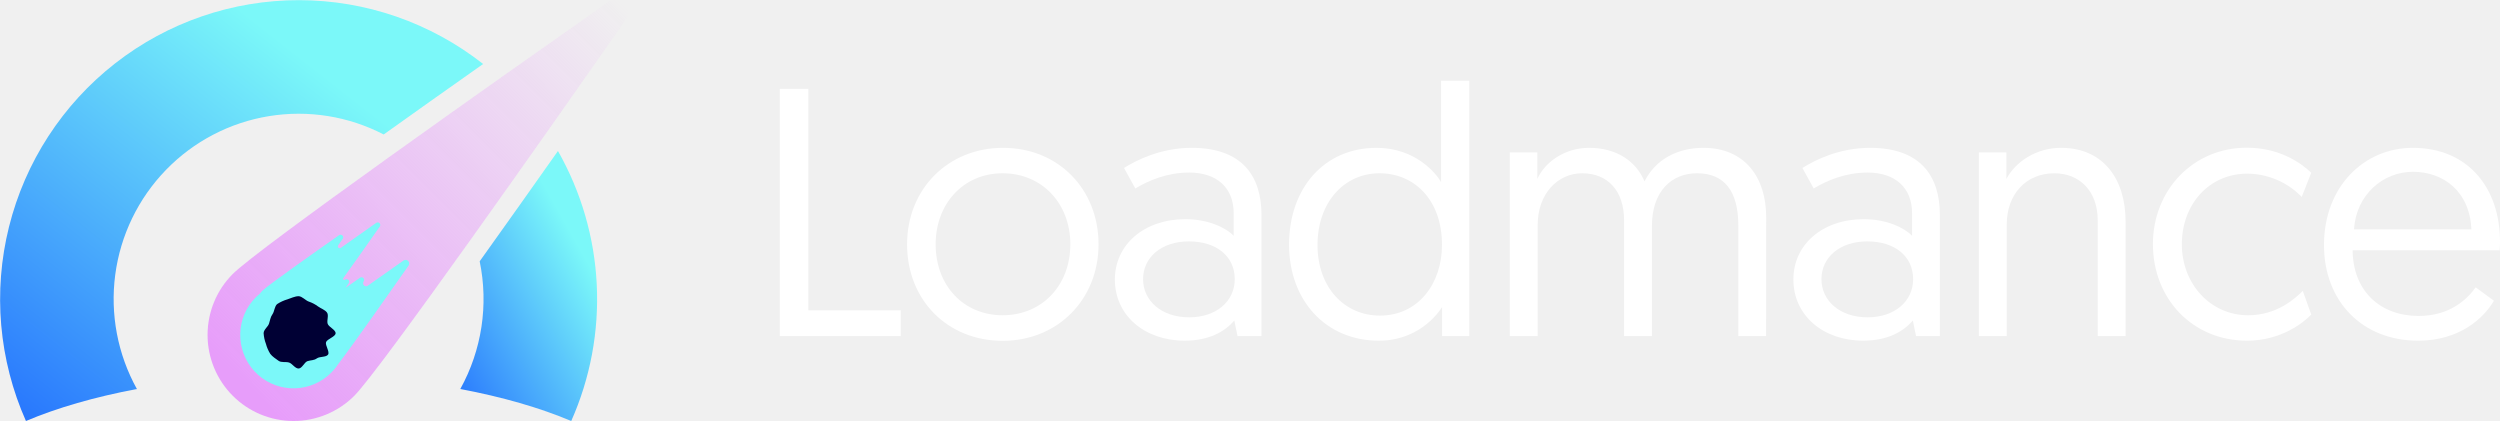
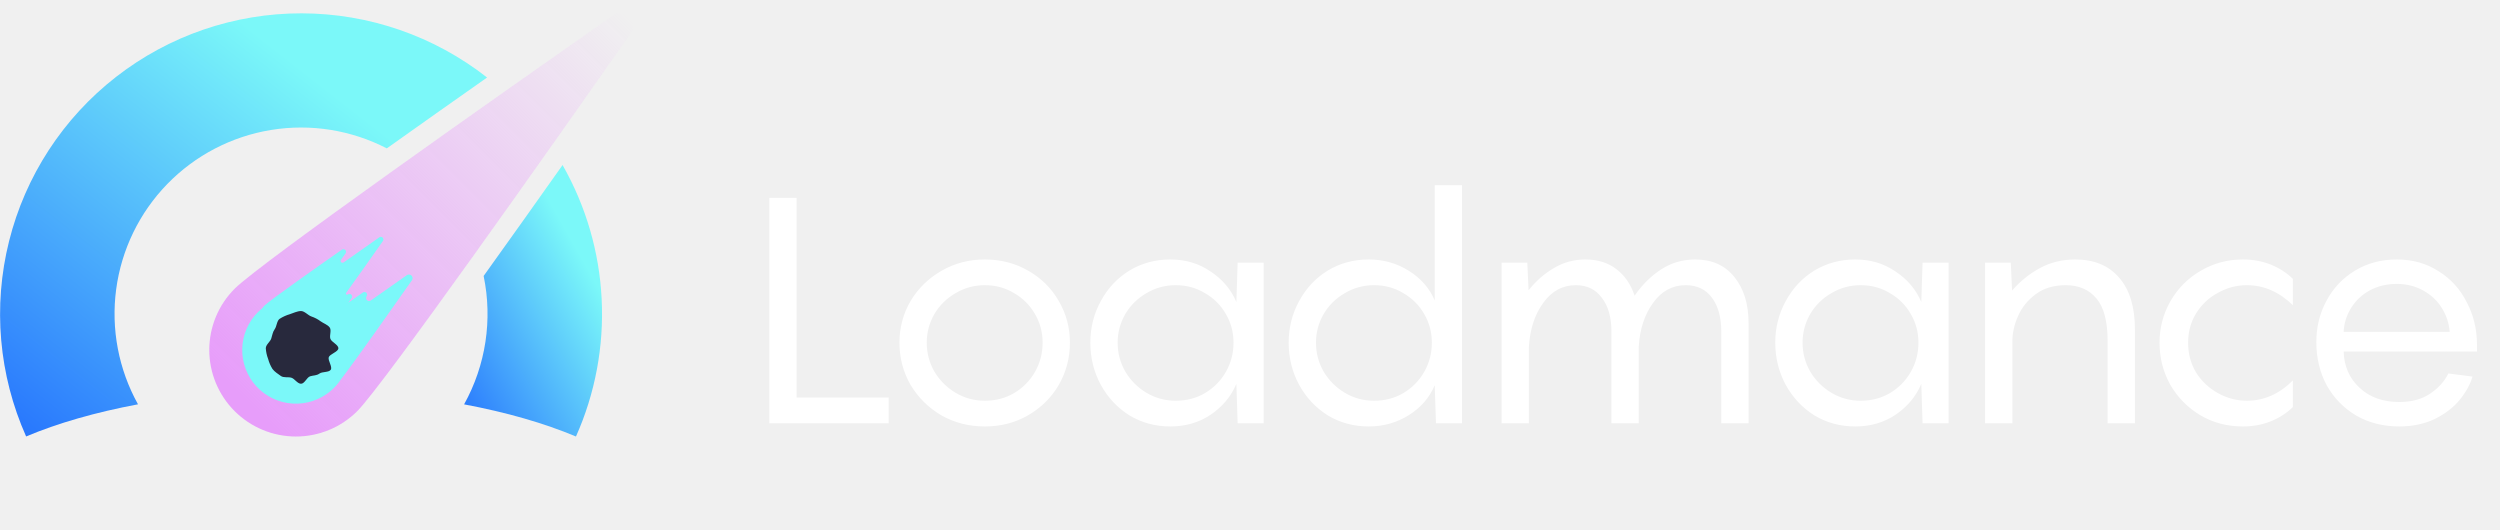
- <svg xmlns="http://www.w3.org/2000/svg" width="867" height="146" viewBox="0 0 867 146" fill="none">
-   <g clip-path="url(#clip0)">
-     <path d="M270.43 30.815H280.337V107.615H312.374V116.552H270.43V30.815Z" fill="#ffffff" />
-     <path d="M347.838 51.269C367.036 51.269 380.975 65.6 380.975 84.732C380.975 103.864 366.788 118.196 347.717 118.196C328.646 118.196 314.574 104.112 314.574 84.732C314.574 65.479 328.882 51.269 347.838 51.269ZM347.717 109.328C361.408 109.328 371.195 98.943 371.195 84.709C371.195 70.62 361.403 60.09 347.717 60.09C334.031 60.09 324.481 70.747 324.481 84.709C324.481 99.041 334.141 109.328 347.717 109.328Z" fill="#ffffff" />
-     <path d="M411.094 76.009C419.158 76.009 425.28 79.072 427.843 81.778V73.932C427.843 64.989 421.853 59.842 412.436 59.842C404.614 59.842 398.255 62.658 393.727 65.358L389.816 58.25C394.096 55.555 402.534 51.269 413.294 51.269C430.66 51.269 437.486 60.944 437.486 74.543V116.552H429.168L428.068 111.163C424.768 114.959 419.388 118.144 410.829 118.144C396.884 118.144 386.637 109.328 386.637 96.958C386.637 84.83 396.786 76.009 411.094 76.009ZM412.436 110.049C421.732 110.049 428.212 104.539 428.212 96.82C428.212 88.863 421.876 83.717 412.315 83.717C402.655 83.717 396.417 89.348 396.417 96.82C396.417 104.182 402.655 110.049 412.436 110.049Z" fill="#ffffff" />
-     <path d="M509.537 116.552H500.12V106.513C497.713 110.139 494.438 113.103 490.593 115.134C486.749 117.166 482.457 118.201 478.111 118.144C459.886 118.144 447.047 104.297 447.047 84.831C447.047 65.214 459.276 51.269 477.373 51.269C490.581 51.269 497.919 59.842 499.751 63.148V28H509.543L509.537 116.552ZM478.433 60.091C465.963 60.091 456.914 70.378 456.914 84.952C456.914 99.774 466.332 109.45 478.56 109.45C491.889 109.45 500.079 98.303 500.079 84.952C500.102 69.155 490.322 60.091 478.433 60.091Z" fill="#ffffff" />
-     <path d="M612.48 116.552H602.849V78.218C602.849 66.212 597.959 60.09 588.541 60.09C579.613 60.09 572.892 66.437 572.892 78.34V116.552H563.232V76.378C563.232 66.212 557.605 60.09 548.677 60.09C540.238 60.09 533.269 67.193 533.269 77.976V116.557H523.609V52.861H533.148V62.046C535.596 56.536 542.318 51.269 551.125 51.269C560.663 51.269 567.385 55.925 570.323 62.906C574.113 55.313 581.693 51.269 590.742 51.269C604.928 51.269 612.508 61.313 612.508 75.276L612.48 116.552Z" fill="#ffffff" />
-     <path d="M646.354 76.009C654.418 76.009 660.541 79.072 663.104 81.778V73.932C663.104 64.989 657.114 59.842 647.702 59.842C639.874 59.842 633.515 62.658 628.988 65.358L625.077 58.25C629.356 55.555 637.795 51.269 648.554 51.269C665.92 51.269 672.746 60.944 672.746 74.543V116.552H664.48L663.38 111.163C660.08 114.959 654.7 118.144 646.141 118.144C632.196 118.144 621.949 109.328 621.949 96.958C621.897 84.83 632.046 76.009 646.354 76.009ZM647.702 110.049C656.993 110.049 663.472 104.539 663.472 96.82C663.472 88.863 657.136 83.717 647.575 83.717C637.916 83.717 631.678 89.348 631.678 96.82C631.678 104.182 637.916 110.049 647.702 110.049Z" fill="#ffffff" />
-     <path d="M737.148 76.747V116.557H727.488V76.384C727.488 66.218 721.152 60.096 712.449 60.096C702.657 60.096 695.941 67.32 695.941 77.855V116.557H686.282V52.861H695.814V62.046C698.873 56.277 705.963 51.269 714.77 51.269C729.568 51.269 737.148 62.294 737.148 76.747Z" fill="#ffffff" />
-     <path d="M798.238 68.295C795.789 65.768 792.864 63.752 789.631 62.366C786.399 60.979 782.924 60.249 779.409 60.218C766.08 60.218 756.662 70.874 756.662 84.715C756.662 98.43 766.57 109.334 779.65 109.334C789.678 109.334 796.038 103.455 798.606 100.882L801.538 109.086C798.975 111.786 791.17 118.15 779.288 118.15C760.332 118.15 746.634 103.576 746.634 84.686C746.634 65.797 760.7 51.223 779.161 51.223C790.779 51.223 798.238 56.733 801.538 59.917L798.238 68.295Z" fill="#ffffff" />
-     <path d="M836.795 51.269C855.503 51.269 867 64.741 867 83.85C867 84.219 867 85.58 866.873 86.792H815.886C816.007 100.997 825.546 109.57 838.753 109.57C849.513 109.57 855.503 103.939 858.562 99.653L864.898 104.303C861.35 110.309 853.038 118.15 838.604 118.15C819.285 118.15 805.956 104.557 805.956 84.957C805.979 64.619 819.918 51.269 836.795 51.269ZM857.093 79.54C856.482 66.31 847.301 59.577 836.795 59.577C826.427 59.577 817.107 67.539 816.376 79.54H857.093Z" fill="#ffffff" />
-     <path d="M166.354 90.618C169.483 105.712 167.098 121.43 159.632 134.911C174.251 137.652 187.28 141.437 198.108 146C204.723 131.124 207.753 114.898 206.952 98.632C206.152 82.367 201.544 66.518 193.5 52.365C184.1 65.693 174.85 78.75 166.354 90.618Z" fill="url(#paint0_linear)" />
-     <path d="M210.711 0.848C214.777 -2.037 219.742 2.965 216.891 7.045C189.508 46.209 131.713 128.408 122.883 137.253C120.114 140.027 116.828 142.227 113.21 143.728C109.593 145.229 105.716 146.002 101.801 146.002C93.893 146.002 86.309 142.856 80.717 137.256C75.125 131.655 71.984 124.059 71.983 116.138C71.982 108.218 75.123 100.621 80.714 95.019C89.544 86.169 171.606 28.282 210.711 0.848Z" fill="url(#paint1_linear)" />
-     <path d="M130.532 77.249C127.323 79.5 122.698 82.754 118.194 85.962C118.069 86.052 117.917 86.095 117.763 86.083C117.61 86.07 117.466 86.003 117.358 85.894C117.249 85.785 117.183 85.64 117.172 85.486C117.16 85.333 117.204 85.18 117.295 85.056L118.856 82.829C118.979 82.653 119.036 82.44 119.017 82.227C118.998 82.013 118.905 81.814 118.754 81.662C118.603 81.511 118.403 81.418 118.19 81.399C117.977 81.38 117.764 81.437 117.589 81.559C109.577 87.179 92.775 99.036 90.967 100.847C90.698 101.113 90.457 101.405 90.247 101.718C89.732 102.134 89.237 102.578 88.761 103.051C85.377 106.42 83.426 110.97 83.316 115.747C83.207 120.524 84.946 125.159 88.171 128.681C91.395 132.202 95.855 134.338 100.616 134.64C105.377 134.942 110.07 133.387 113.713 130.301C115.092 129.134 116.297 127.774 117.29 126.262C122.687 119.195 135.22 101.361 141.723 92.06C141.876 91.816 141.942 91.527 141.908 91.241C141.875 90.955 141.745 90.689 141.54 90.487C141.335 90.285 141.067 90.159 140.781 90.13C140.495 90.102 140.207 90.172 139.966 90.329C136.631 92.637 132.202 95.781 127.565 99.07C127.366 99.216 127.121 99.287 126.874 99.268C126.628 99.249 126.396 99.143 126.221 98.968C126.046 98.793 125.939 98.562 125.919 98.315C125.9 98.068 125.969 97.822 126.114 97.622V97.582C126.236 97.406 126.293 97.193 126.274 96.98C126.255 96.766 126.162 96.567 126.011 96.415C125.86 96.264 125.661 96.17 125.448 96.152C125.235 96.133 125.022 96.19 124.847 96.312L119.818 99.849L120.936 98.251C121.058 98.075 121.115 97.862 121.096 97.649C121.077 97.436 120.984 97.236 120.833 97.084C120.682 96.933 120.482 96.84 120.269 96.821C120.057 96.802 119.844 96.859 119.668 96.982C119.592 97.058 119.488 97.101 119.38 97.101C119.272 97.101 119.169 97.058 119.092 96.982C119.016 96.905 118.973 96.801 118.973 96.693C118.973 96.585 119.016 96.481 119.092 96.405C123.332 90.514 128.562 83.065 131.764 78.49C131.864 78.317 131.905 78.117 131.879 77.919C131.854 77.721 131.764 77.537 131.624 77.396C131.483 77.254 131.3 77.163 131.102 77.137C130.905 77.111 130.704 77.15 130.532 77.249Z" fill="#7BF8F9" />
-     <path d="M116.386 115.559C116.386 116.794 113.437 117.544 113.074 118.657C112.711 119.771 114.456 122.027 113.754 122.99C113.051 123.954 110.874 123.567 109.877 124.294C108.881 125.021 107.832 124.871 106.68 125.229C105.528 125.587 104.774 127.802 103.541 127.802C102.309 127.802 101.352 126.071 100.241 125.725C99.129 125.379 97.562 125.823 96.601 125.119C95.639 124.415 94.429 123.671 93.721 122.702C93.053 121.629 92.548 120.462 92.223 119.24C91.775 118.062 91.505 116.823 91.422 115.565C91.422 114.324 92.931 113.344 93.294 112.23C93.657 111.116 93.795 109.922 94.492 108.982C95.189 108.041 95.207 106.097 96.174 105.416C97.272 104.711 98.465 104.167 99.717 103.801C100.834 103.437 102.297 102.722 103.535 102.722C104.774 102.722 105.978 104.228 107.095 104.591C108.238 104.977 109.313 105.542 110.28 106.264C111.248 106.968 112.688 107.418 113.397 108.387C114.105 109.357 113.258 111.116 113.633 112.276C114.007 113.436 116.386 114.319 116.386 115.559Z" fill="#000034" />
-     <path d="M133.044 46.649C144.045 38.796 155.841 30.442 167.546 22.191C149.352 7.887 126.902 0.094 103.773 0.056C80.644 0.017 58.168 7.735 39.927 21.98C21.686 36.224 8.73 56.175 3.125 78.651C-2.481 101.128 -0.413 124.838 8.997 146.001C19.808 141.432 32.855 137.653 47.479 134.912C40.789 122.845 38.156 108.94 39.968 95.257C41.781 81.573 47.944 68.838 57.544 58.936C67.145 49.034 79.673 42.491 93.275 40.276C106.877 38.061 120.829 40.291 133.066 46.637L133.044 46.649Z" fill="url(#paint2_linear)" />
-   </g>
+ <svg xmlns="http://www.w3.org/2000/svg" width="189" height="40" viewBox="0 0 189 40" fill="none">
+   <path d="M36.563 20.862C37.251 24.17 36.727 27.615 35.086 30.57C38.299 31.17 41.163 32 43.543 33C44.997 29.74 45.663 26.183 45.486 22.618C45.311 19.053 44.298 15.579 42.53 12.477C40.464 15.399 38.431 18.26 36.563 20.862Z" fill="url(#paint0_linear_3277_11520)" />
+   <path d="M46.312 1.186C47.206 0.554 48.297 1.65 47.671 2.544C41.652 11.128 28.949 29.145 27.009 31.083C26.4 31.691 25.678 32.173 24.883 32.502C24.088 32.831 23.235 33.001 22.375 33.001C20.637 33.001 18.97 32.311 17.741 31.084C16.512 29.856 15.821 28.191 15.821 26.455C15.821 24.719 16.512 23.054 17.74 21.826C19.681 19.887 37.718 7.199 46.312 1.186Z" fill="url(#paint1_linear_3277_11520)" />
+   <path d="M28.69 17.931C27.985 18.424 26.968 19.138 25.978 19.841C25.951 19.861 25.917 19.87 25.884 19.867C25.85 19.864 25.818 19.85 25.794 19.826C25.771 19.802 25.756 19.77 25.754 19.737C25.751 19.703 25.761 19.669 25.781 19.642L26.124 19.154C26.151 19.116 26.163 19.069 26.159 19.022C26.155 18.975 26.135 18.932 26.101 18.898C26.068 18.865 26.024 18.845 25.977 18.841C25.931 18.837 25.884 18.849 25.845 18.876C24.084 20.108 20.392 22.706 19.994 23.103C19.935 23.162 19.882 23.226 19.836 23.294C19.723 23.385 19.614 23.483 19.509 23.586C18.766 24.325 18.337 25.322 18.313 26.369C18.288 27.416 18.671 28.432 19.38 29.204C20.088 29.976 21.069 30.444 22.115 30.51C23.161 30.576 24.193 30.235 24.993 29.559C25.297 29.303 25.561 29.005 25.78 28.674C26.966 27.125 29.721 23.216 31.15 21.177C31.183 21.124 31.198 21.061 31.191 20.998C31.183 20.935 31.155 20.877 31.11 20.833C31.064 20.788 31.006 20.761 30.943 20.754C30.88 20.748 30.817 20.764 30.764 20.798C30.031 21.304 29.057 21.993 28.038 22.714C27.994 22.746 27.94 22.761 27.886 22.757C27.832 22.753 27.781 22.73 27.743 22.692C27.704 22.653 27.681 22.602 27.676 22.548C27.672 22.494 27.687 22.44 27.719 22.396V22.388C27.746 22.349 27.759 22.302 27.754 22.256C27.75 22.209 27.73 22.165 27.697 22.132C27.663 22.099 27.619 22.078 27.573 22.074C27.526 22.07 27.479 22.082 27.441 22.109L26.335 22.884L26.581 22.534C26.608 22.496 26.62 22.449 26.616 22.402C26.612 22.356 26.592 22.312 26.558 22.279C26.525 22.245 26.481 22.225 26.434 22.221C26.388 22.217 26.341 22.229 26.302 22.256V22.256C26.286 22.273 26.263 22.282 26.239 22.282C26.215 22.282 26.193 22.273 26.176 22.256C26.159 22.239 26.15 22.216 26.15 22.193C26.15 22.169 26.159 22.146 26.176 22.13C27.108 20.838 28.257 19.206 28.961 18.203C28.983 18.165 28.992 18.121 28.986 18.078C28.981 18.035 28.961 17.994 28.93 17.963C28.899 17.932 28.859 17.912 28.816 17.907C28.772 17.901 28.728 17.909 28.69 17.931V17.931Z" fill="#7BF8F9" />
+   <path d="M25.581 26.328C25.581 26.599 24.932 26.763 24.853 27.007C24.773 27.251 25.156 27.745 25.002 27.957C24.848 28.168 24.369 28.083 24.15 28.242C23.931 28.402 23.701 28.369 23.447 28.447C23.194 28.526 23.028 29.011 22.757 29.011C22.486 29.011 22.276 28.632 22.032 28.556C21.788 28.48 21.443 28.578 21.232 28.423C21.02 28.269 20.755 28.106 20.599 27.893C20.452 27.658 20.341 27.402 20.27 27.135C20.171 26.876 20.112 26.605 20.094 26.329C20.094 26.057 20.425 25.842 20.505 25.598C20.585 25.354 20.615 25.092 20.768 24.886C20.922 24.68 20.925 24.254 21.138 24.105C21.379 23.95 21.642 23.831 21.917 23.751C22.162 23.671 22.484 23.514 22.756 23.514C23.028 23.514 23.293 23.844 23.538 23.924C23.79 24.009 24.026 24.132 24.239 24.291C24.451 24.445 24.768 24.544 24.924 24.756C25.079 24.968 24.893 25.354 24.975 25.608C25.058 25.863 25.581 26.056 25.581 26.328Z" fill="#28293D" />
+   <path d="M29.239 11.22C31.657 9.499 34.25 7.668 36.823 5.86C32.824 2.725 27.89 1.017 22.806 1.008C17.723 1 12.782 2.692 8.773 5.814C4.764 8.936 1.917 13.308 0.685 18.235C-0.548 23.161 -0.093 28.358 1.975 32.996C4.351 31.995 7.219 31.167 10.433 30.566C8.963 27.921 8.384 24.873 8.782 21.874C9.181 18.875 10.535 16.084 12.645 13.914C14.756 11.743 17.509 10.309 20.499 9.824C23.488 9.338 26.555 9.827 29.244 11.218L29.239 11.22Z" fill="url(#paint2_linear_3277_11520)" />
+   <path d="M67.184 30.056V32H58.16V14.96H60.224V30.056H67.184ZM74.454 32.24C73.254 32.24 72.158 31.96 71.166 31.4C70.19 30.824 69.414 30.056 68.838 29.096C68.278 28.12 67.998 27.056 67.998 25.904C67.998 24.768 68.278 23.72 68.838 22.76C69.414 21.8 70.19 21.04 71.166 20.48C72.158 19.904 73.254 19.616 74.454 19.616C75.654 19.616 76.742 19.896 77.718 20.456C78.71 21.016 79.486 21.784 80.046 22.76C80.606 23.72 80.886 24.768 80.886 25.904C80.886 27.056 80.606 28.12 80.046 29.096C79.486 30.056 78.71 30.824 77.718 31.4C76.742 31.96 75.654 32.24 74.454 32.24ZM74.454 30.296C75.27 30.296 76.006 30.104 76.662 29.72C77.334 29.32 77.862 28.784 78.246 28.112C78.63 27.44 78.822 26.704 78.822 25.904C78.822 25.12 78.63 24.4 78.246 23.744C77.862 23.072 77.334 22.544 76.662 22.16C76.006 21.76 75.27 21.56 74.454 21.56C73.654 21.56 72.918 21.76 72.246 22.16C71.574 22.544 71.038 23.072 70.638 23.744C70.254 24.416 70.062 25.136 70.062 25.904C70.062 26.688 70.254 27.416 70.638 28.088C71.038 28.76 71.574 29.296 72.246 29.696C72.918 30.096 73.654 30.296 74.454 30.296ZM82.43 25.904C82.43 24.768 82.694 23.72 83.222 22.76C83.75 21.784 84.47 21.016 85.382 20.456C86.31 19.896 87.342 19.616 88.478 19.616C89.63 19.616 90.646 19.92 91.526 20.528C92.422 21.12 93.07 21.888 93.47 22.832L93.566 19.856H95.534V32H93.566L93.47 29.024C93.07 29.968 92.422 30.744 91.526 31.352C90.646 31.944 89.63 32.24 88.478 32.24C87.342 32.24 86.31 31.96 85.382 31.4C84.47 30.824 83.75 30.056 83.222 29.096C82.694 28.12 82.43 27.056 82.43 25.904ZM84.494 25.904C84.494 26.688 84.686 27.416 85.07 28.088C85.47 28.76 86.006 29.296 86.678 29.696C87.35 30.096 88.086 30.296 88.886 30.296C89.702 30.296 90.438 30.104 91.094 29.72C91.766 29.32 92.294 28.784 92.678 28.112C93.062 27.44 93.254 26.704 93.254 25.904C93.254 25.12 93.062 24.4 92.678 23.744C92.294 23.072 91.766 22.544 91.094 22.16C90.438 21.76 89.702 21.56 88.886 21.56C88.086 21.56 87.35 21.76 86.678 22.16C86.006 22.544 85.47 23.072 85.07 23.744C84.686 24.416 84.494 25.136 84.494 25.904ZM97.424 25.904C97.424 24.768 97.688 23.72 98.216 22.76C98.744 21.784 99.464 21.016 100.376 20.456C101.304 19.896 102.336 19.616 103.472 19.616C104.592 19.616 105.608 19.904 106.52 20.48C107.432 21.056 108.08 21.8 108.464 22.712V14H110.528V32H108.56L108.464 29.12C108.08 30.048 107.432 30.8 106.52 31.376C105.608 31.952 104.592 32.24 103.472 32.24C102.336 32.24 101.304 31.96 100.376 31.4C99.464 30.824 98.744 30.056 98.216 29.096C97.688 28.12 97.424 27.056 97.424 25.904ZM99.488 25.904C99.488 26.688 99.68 27.416 100.064 28.088C100.464 28.76 101 29.296 101.672 29.696C102.344 30.096 103.08 30.296 103.88 30.296C104.696 30.296 105.432 30.104 106.088 29.72C106.76 29.32 107.288 28.784 107.672 28.112C108.056 27.44 108.248 26.704 108.248 25.904C108.248 25.12 108.056 24.4 107.672 23.744C107.288 23.072 106.76 22.544 106.088 22.16C105.432 21.76 104.696 21.56 103.88 21.56C103.08 21.56 102.344 21.76 101.672 22.16C101 22.544 100.464 23.072 100.064 23.744C99.68 24.416 99.488 25.136 99.488 25.904ZM128.16 19.616C129.424 19.616 130.408 20.056 131.112 20.936C131.832 21.816 132.192 22.984 132.192 24.44V32H130.128V25.064C130.128 23.992 129.896 23.144 129.432 22.52C128.968 21.88 128.304 21.56 127.44 21.56C126.432 21.56 125.608 22.008 124.968 22.904C124.328 23.784 123.968 24.888 123.888 26.216V32H121.824V25.064C121.824 23.992 121.584 23.144 121.104 22.52C120.64 21.88 119.984 21.56 119.136 21.56C118.128 21.56 117.304 22.008 116.664 22.904C116.024 23.784 115.664 24.888 115.584 26.216V32H113.52V19.856H115.464L115.56 21.944C116.12 21.24 116.76 20.68 117.48 20.264C118.2 19.832 118.992 19.616 119.856 19.616C120.784 19.616 121.56 19.856 122.184 20.336C122.824 20.816 123.288 21.488 123.576 22.352C124.152 21.52 124.824 20.856 125.592 20.36C126.36 19.864 127.216 19.616 128.16 19.616ZM134.21 25.904C134.21 24.768 134.474 23.72 135.002 22.76C135.53 21.784 136.25 21.016 137.162 20.456C138.09 19.896 139.122 19.616 140.258 19.616C141.41 19.616 142.426 19.92 143.306 20.528C144.202 21.12 144.85 21.888 145.25 22.832L145.346 19.856H147.314V32H145.346L145.25 29.024C144.85 29.968 144.202 30.744 143.306 31.352C142.426 31.944 141.41 32.24 140.258 32.24C139.122 32.24 138.09 31.96 137.162 31.4C136.25 30.824 135.53 30.056 135.002 29.096C134.474 28.12 134.21 27.056 134.21 25.904ZM136.274 25.904C136.274 26.688 136.466 27.416 136.85 28.088C137.25 28.76 137.786 29.296 138.458 29.696C139.13 30.096 139.866 30.296 140.666 30.296C141.482 30.296 142.218 30.104 142.874 29.72C143.546 29.32 144.074 28.784 144.458 28.112C144.842 27.44 145.034 26.704 145.034 25.904C145.034 25.12 144.842 24.4 144.458 23.744C144.074 23.072 143.546 22.544 142.874 22.16C142.218 21.76 141.482 21.56 140.666 21.56C139.866 21.56 139.13 21.76 138.458 22.16C137.786 22.544 137.25 23.072 136.85 23.744C136.466 24.416 136.274 25.136 136.274 25.904ZM156.888 19.616C158.312 19.616 159.416 20.072 160.2 20.984C161 21.896 161.4 23.2 161.4 24.896V32H159.336V25.76C159.336 24.304 159.056 23.24 158.496 22.568C157.936 21.896 157.16 21.56 156.168 21.56C155.272 21.56 154.52 21.784 153.912 22.232C153.304 22.68 152.856 23.232 152.568 23.888C152.28 24.528 152.136 25.168 152.136 25.808V32H150.072V19.856H152.016L152.112 21.968C152.72 21.264 153.424 20.696 154.224 20.264C155.024 19.832 155.912 19.616 156.888 19.616ZM173.341 23.072C172.301 22.064 171.141 21.56 169.861 21.56C169.093 21.56 168.365 21.752 167.677 22.136C166.989 22.504 166.437 23.024 166.021 23.696C165.621 24.352 165.421 25.088 165.421 25.904C165.421 26.736 165.621 27.488 166.021 28.16C166.437 28.816 166.989 29.336 167.677 29.72C168.365 30.104 169.093 30.296 169.861 30.296C171.157 30.296 172.317 29.784 173.341 28.76V30.776C172.861 31.24 172.301 31.6 171.661 31.856C171.021 32.112 170.317 32.24 169.549 32.24C168.381 32.24 167.317 31.96 166.357 31.4C165.397 30.824 164.637 30.056 164.077 29.096C163.533 28.12 163.261 27.056 163.261 25.904C163.261 24.784 163.533 23.744 164.077 22.784C164.637 21.808 165.397 21.04 166.357 20.48C167.333 19.904 168.397 19.616 169.549 19.616C170.317 19.616 171.021 19.744 171.661 20C172.301 20.256 172.861 20.616 173.341 21.08V23.072ZM187.259 26.576H177.179C177.211 27.68 177.611 28.592 178.379 29.312C179.147 30.032 180.147 30.392 181.379 30.392C182.307 30.392 183.083 30.184 183.707 29.768C184.331 29.352 184.795 28.84 185.099 28.232L186.923 28.472C186.747 29.064 186.419 29.656 185.939 30.248C185.459 30.824 184.827 31.304 184.043 31.688C183.259 32.056 182.371 32.24 181.379 32.24C180.179 32.24 179.099 31.968 178.139 31.424C177.195 30.864 176.451 30.104 175.907 29.144C175.379 28.168 175.115 27.072 175.115 25.856C175.115 24.72 175.371 23.68 175.883 22.736C176.395 21.776 177.115 21.016 178.043 20.456C178.971 19.896 180.019 19.616 181.187 19.616C182.387 19.616 183.443 19.912 184.355 20.504C185.283 21.08 185.995 21.864 186.491 22.856C187.003 23.832 187.259 24.896 187.259 26.048V26.576ZM181.187 21.464C180.451 21.464 179.779 21.624 179.171 21.944C178.579 22.264 178.107 22.704 177.755 23.264C177.403 23.824 177.211 24.432 177.179 25.088H185.195C185.147 24.448 184.955 23.856 184.619 23.312C184.283 22.752 183.811 22.304 183.203 21.968C182.611 21.632 181.939 21.464 181.187 21.464Z" fill="white" />
  <defs>
-     <linearGradient id="paint0_linear" x1="61.92" y1="174.894" x2="205.511" y2="93.974" gradientUnits="userSpaceOnUse">
+     <linearGradient id="paint0_linear_3277_11520" x1="13.61" y1="39.333" x2="45.127" y2="21.522" gradientUnits="userSpaceOnUse">
      <stop offset="0.458" stop-color="#0642FF" />
      <stop offset="1" stop-color="#7BF8F9" />
    </linearGradient>
-     <linearGradient id="paint1_linear" x1="84.631" y1="133.33" x2="216.495" y2="1.686" gradientUnits="userSpaceOnUse">
+     <linearGradient id="paint1_linear_3277_11520" x1="18.601" y1="30.223" x2="47.503" y2="1.289" gradientUnits="userSpaceOnUse">
      <stop stop-color="#E79DFA" />
      <stop offset="1" stop-color="#E79DFA" stop-opacity="0" />
    </linearGradient>
-     <linearGradient id="paint2_linear" x1="-344.934" y1="191.038" x2="-90.904" y2="-133.226" gradientUnits="userSpaceOnUse">
+     <linearGradient id="paint2_linear_3277_11520" x1="-75.816" y1="42.867" x2="-20.175" y2="-28.355" gradientUnits="userSpaceOnUse">
      <stop offset="0.458" stop-color="#0642FF" />
      <stop offset="1" stop-color="#7BF8F9" />
    </linearGradient>
-     <clipPath id="clip0">
-       <rect width="867" height="146" fill="white" />
-     </clipPath>
  </defs>
</svg>
